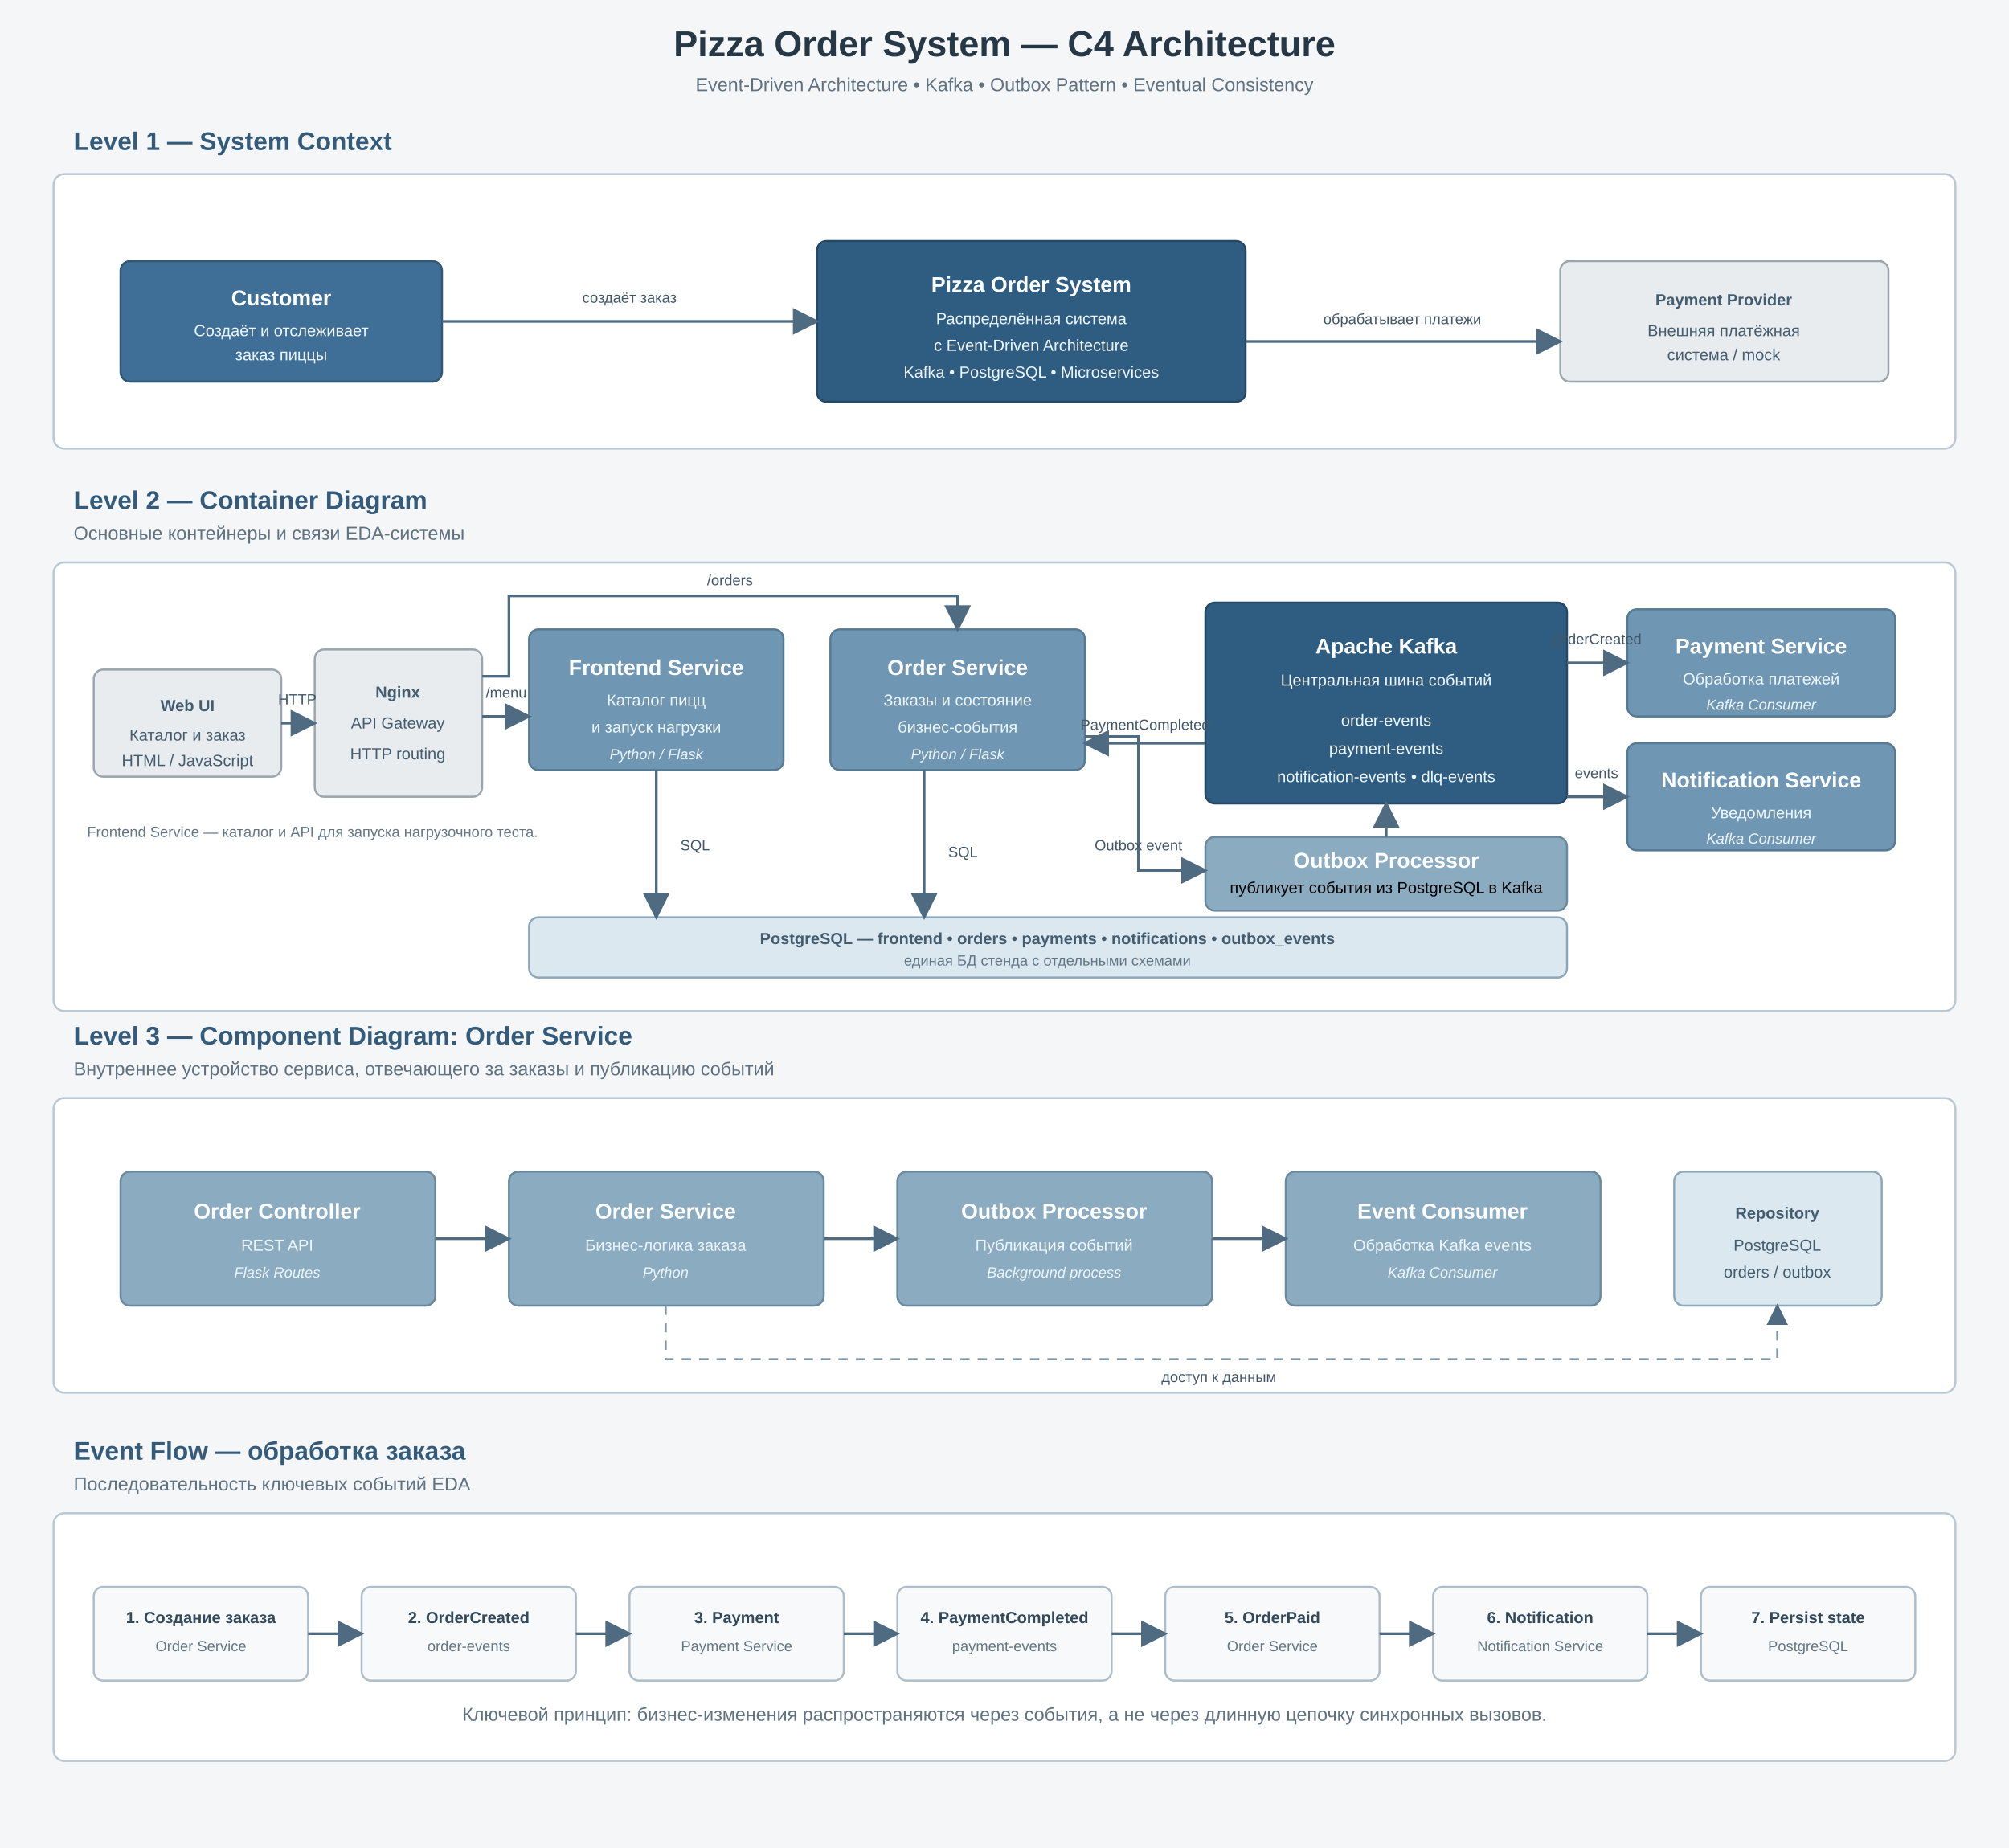
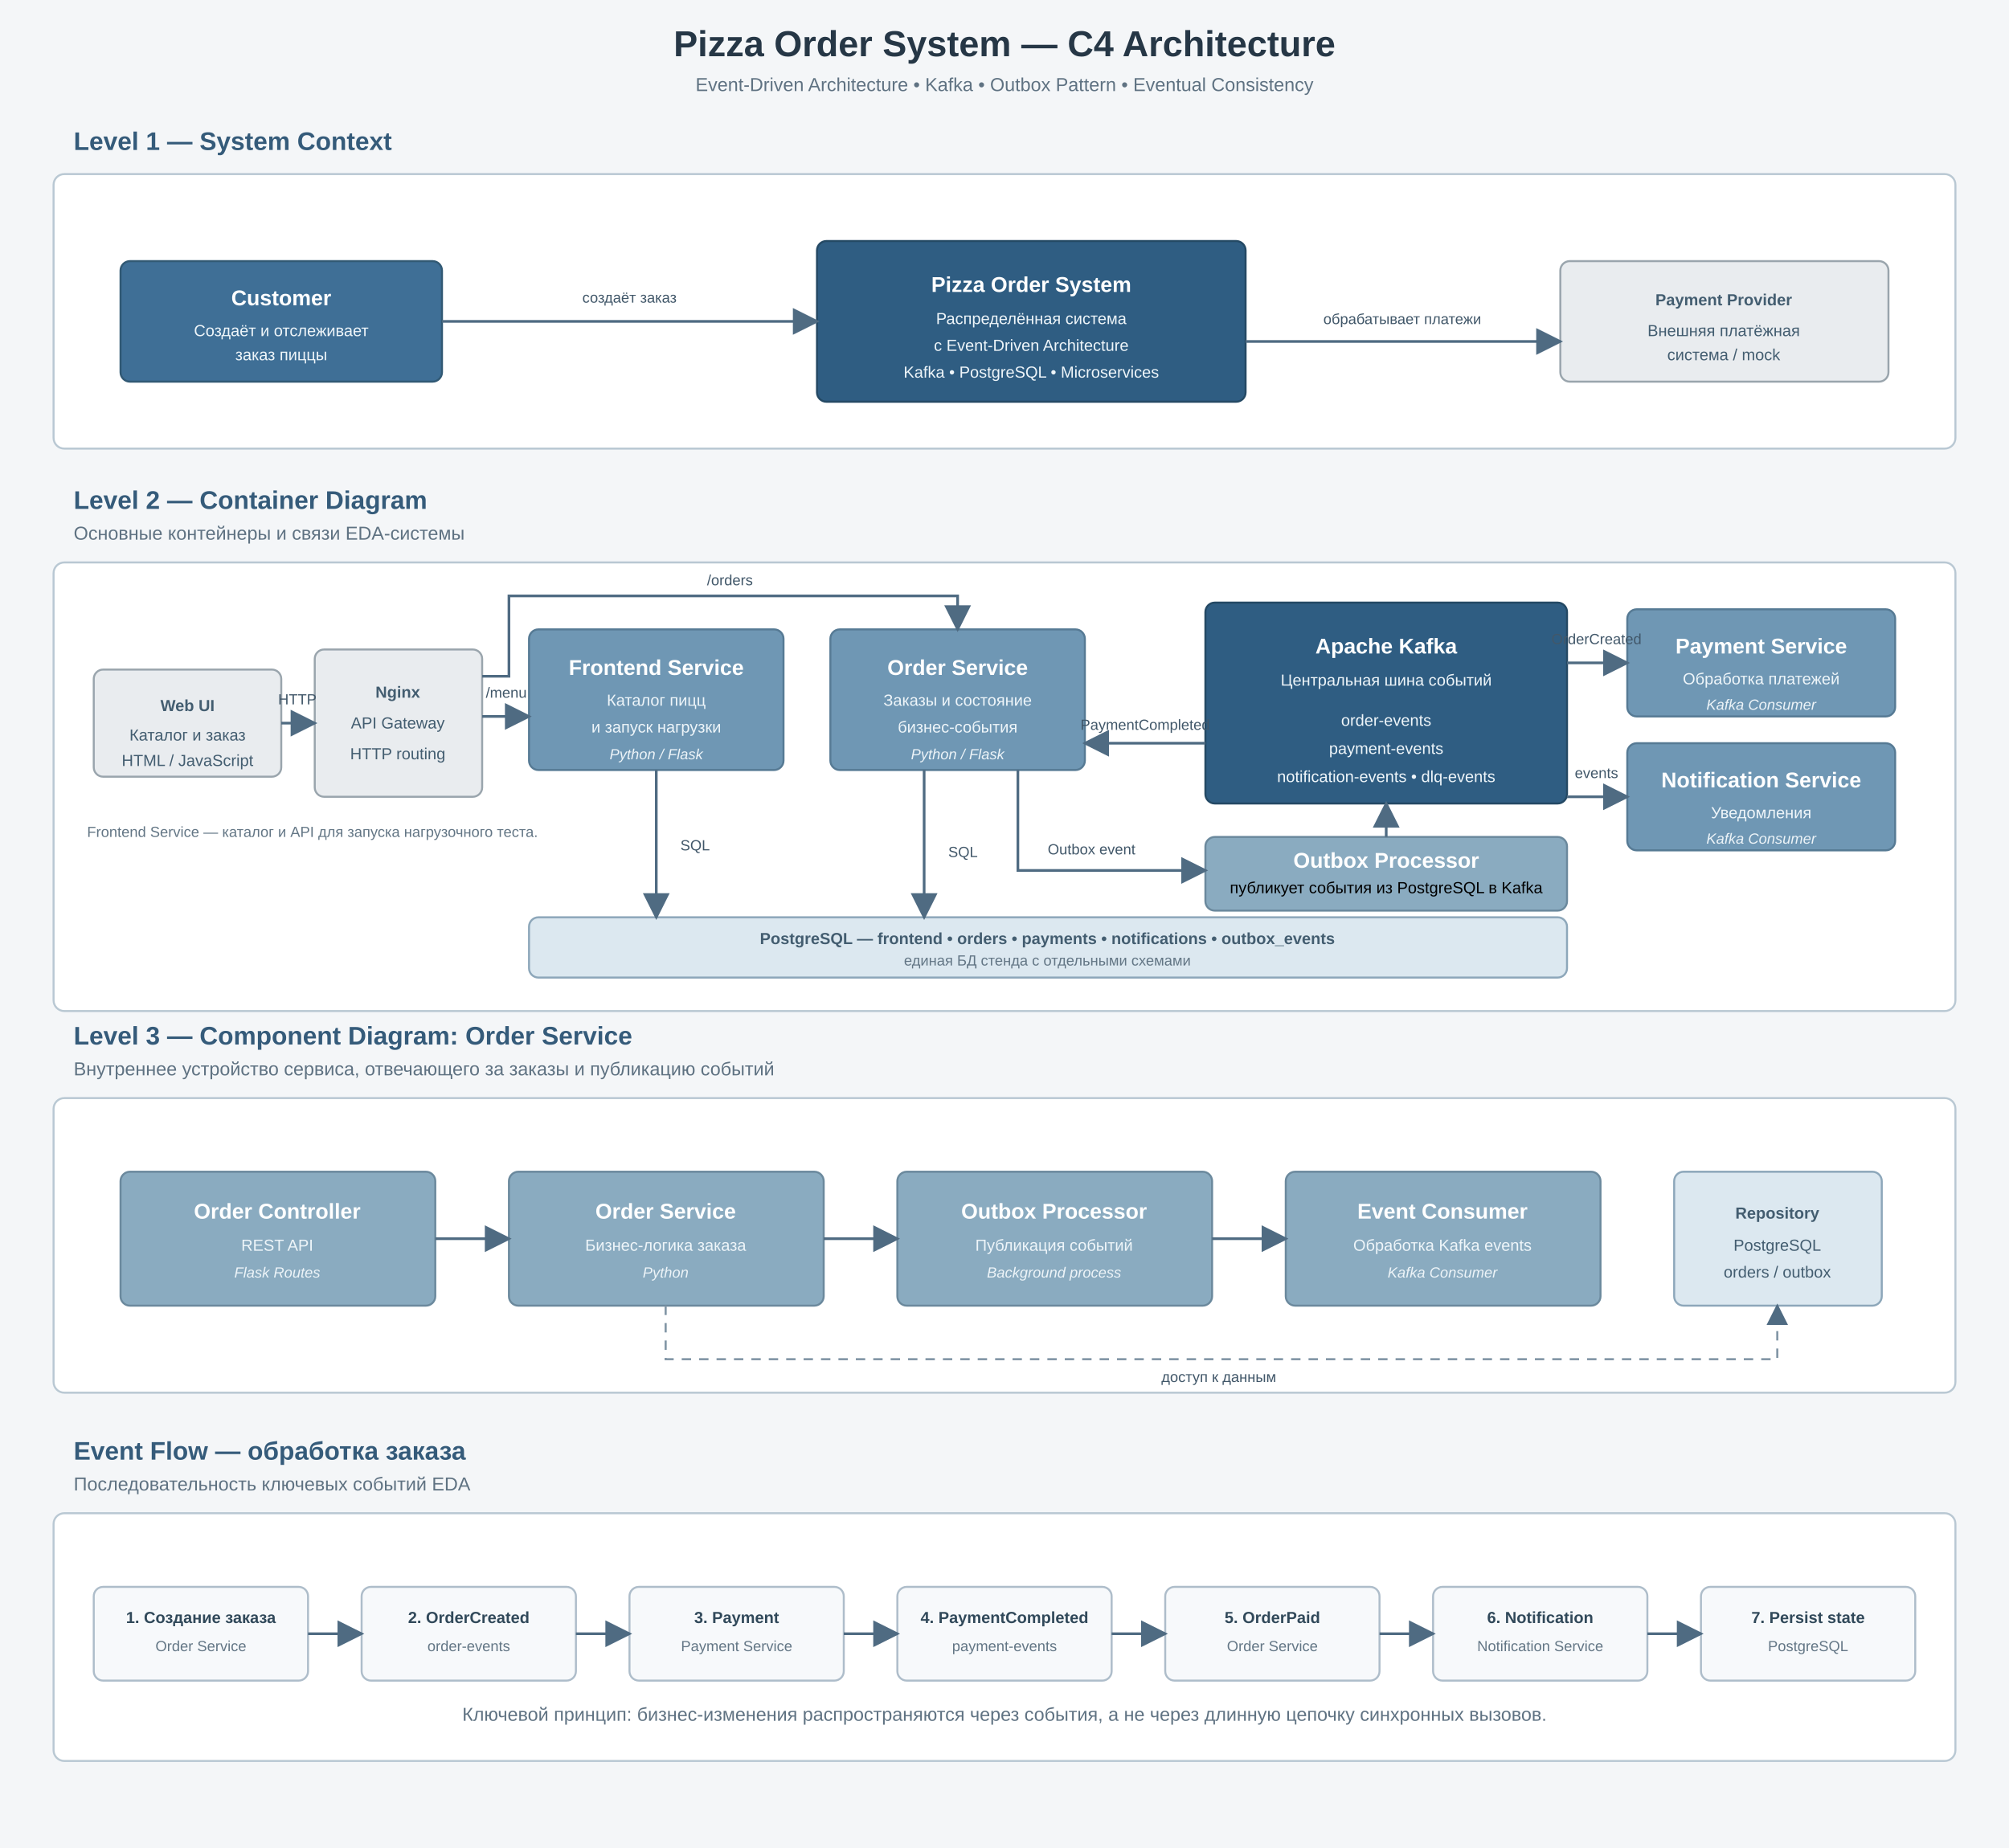
<svg xmlns="http://www.w3.org/2000/svg" width="1500" height="1380" viewBox="0 0 1500 1380">
  <defs>
    <marker id="arrow" markerWidth="10" markerHeight="10" refX="9" refY="5" orient="auto">
      <path d="M0,0 L10,5 L0,10 Z" fill="#4f6b82" />
    </marker>
    <style>
      text{font-family:Arial,Helvetica,sans-serif}
      .title{font-size:27px;font-weight:700;fill:#263746}
      .subtitle{font-size:14px;fill:#5f7282}
      .level{font-size:19px;font-weight:700;fill:#355b7a}
      .section{fill:#fff;stroke:#b9c8d3;stroke-width:1.5}
      .person{fill:#3f6f96;stroke:#315974;stroke-width:1.5}
      .system{fill:#2f5d82;stroke:#244964;stroke-width:1.5}
      .container{fill:#6f97b4;stroke:#567a94;stroke-width:1.5}
      .database{fill:#dce8f0;stroke:#8da7ba;stroke-width:1.5}
      .external{fill:#e9ecef;stroke:#9aa5ad;stroke-width:1.5}
      .component{fill:#8aabc0;stroke:#6b899d;stroke-width:1.5}
      .cardTitle{font-size:16px;font-weight:700;fill:#fff}
      .cardBody{font-size:12px;fill:#eef5f9}
      .darkBody{font-size:12px;fill:#435d70}
      .tech{font-size:11px;font-style:italic;fill:#edf4f8}
      .label{font-size:11px;fill:#415769}
      .event{font-size:11px;font-weight:700;fill:#415769}
      .flowStep{fill:#f7f9fb;stroke:#aebdca;stroke-width:1.5}
      .flowText{font-size:12px;font-weight:700;fill:#31495a}
      .note{font-size:11px;fill:#637685}
      .line{stroke:#4f6b82;stroke-width:2;fill:none;marker-end:url(#arrow)}
      .dashed{stroke:#8397a7;stroke-width:1.6;stroke-dasharray:7 6;fill:none;marker-end:url(#arrow)}
    </style>
  </defs>
  <rect width="1500" height="1380" fill="#f4f6f8" />
  <text x="750" y="42" text-anchor="middle" class="title">Pizza Order System — C4 Architecture</text>
  <text x="750" y="68" text-anchor="middle" class="subtitle">Event-Driven Architecture • Kafka • Outbox Pattern • Eventual Consistency</text>
  <text x="55" y="112" class="level">Level 1 — System Context</text>
  <rect x="40" y="130" width="1420" height="205" rx="8" class="section" />
  <rect x="90" y="195" width="240" height="90" rx="7" class="person" />
  <text x="210" y="228" text-anchor="middle" class="cardTitle">Customer</text>
  <text x="210" y="251" text-anchor="middle" class="cardBody">Создаёт и отслеживает</text>
  <text x="210" y="269" text-anchor="middle" class="cardBody">заказ пиццы</text>
  <rect x="610" y="180" width="320" height="120" rx="7" class="system" />
  <text x="770" y="218" text-anchor="middle" class="cardTitle">Pizza Order System</text>
  <text x="770" y="242" text-anchor="middle" class="cardBody">Распределённая система</text>
  <text x="770" y="262" text-anchor="middle" class="cardBody">с Event-Driven Architecture</text>
  <text x="770" y="282" text-anchor="middle" class="cardBody">Kafka • PostgreSQL • Microservices</text>
  <rect x="1165" y="195" width="245" height="90" rx="7" class="external" />
  <text x="1287" y="228" text-anchor="middle" class="darkBody" font-weight="700">Payment Provider</text>
  <text x="1287" y="251" text-anchor="middle" class="darkBody">Внешняя платёжная</text>
  <text x="1287" y="269" text-anchor="middle" class="darkBody">система / mock</text>
  <path d="M330 240 L610 240" class="line" />
  <text x="470" y="226" text-anchor="middle" class="label">создаёт заказ</text>
  <path d="M930 255 L1165 255" class="line" />
  <text x="1047" y="242" text-anchor="middle" class="label">обрабатывает платежи</text>
  <text x="55" y="380" class="level">Level 2 — Container Diagram</text>
  <text x="55" y="403" class="subtitle">Основные контейнеры и связи EDA-системы</text>
  <rect x="40" y="420" width="1420" height="335" rx="8" class="section" />
  <rect x="70" y="500" width="140" height="80" rx="7" class="external" />
  <text x="140" y="531" text-anchor="middle" class="darkBody" font-weight="700">Web UI</text>
  <text x="140" y="553" text-anchor="middle" class="darkBody">Каталог и заказ</text>
  <text x="140" y="572" text-anchor="middle" class="darkBody">HTML / JavaScript</text>
  <rect x="235" y="485" width="125" height="110" rx="7" class="external" />
  <text x="297" y="521" text-anchor="middle" class="darkBody" font-weight="700">Nginx</text>
  <text x="297" y="544" text-anchor="middle" class="darkBody">API Gateway</text>
  <text x="297" y="567" text-anchor="middle" class="darkBody">HTTP routing</text>
  <rect x="395" y="470" width="190" height="105" rx="7" class="container" />
  <text x="490" y="504" text-anchor="middle" class="cardTitle">Frontend Service</text>
  <text x="490" y="527" text-anchor="middle" class="cardBody">Каталог пицц</text>
  <text x="490" y="547" text-anchor="middle" class="cardBody">и запуск нагрузки</text>
  <text x="490" y="567" text-anchor="middle" class="tech">Python / Flask</text>
  <rect x="620" y="470" width="190" height="105" rx="7" class="container" />
  <text x="715" y="504" text-anchor="middle" class="cardTitle">Order Service</text>
  <text x="715" y="527" text-anchor="middle" class="cardBody">Заказы и состояние</text>
  <text x="715" y="547" text-anchor="middle" class="cardBody">бизнес-события</text>
  <text x="715" y="567" text-anchor="middle" class="tech">Python / Flask</text>
  <rect x="900" y="450" width="270" height="150" rx="7" class="system" />
  <text x="1035" y="488" text-anchor="middle" class="cardTitle">Apache Kafka</text>
  <text x="1035" y="512" text-anchor="middle" class="cardBody">Центральная шина событий</text>
  <text x="1035" y="542" text-anchor="middle" class="cardBody">order-events</text>
  <text x="1035" y="563" text-anchor="middle" class="cardBody">payment-events</text>
  <text x="1035" y="584" text-anchor="middle" class="cardBody">notification-events • dlq-events</text>
  <rect x="1215" y="455" width="200" height="80" rx="7" class="container" />
  <text x="1315" y="488" text-anchor="middle" class="cardTitle">Payment Service</text>
  <text x="1315" y="511" text-anchor="middle" class="cardBody">Обработка платежей</text>
  <text x="1315" y="530" text-anchor="middle" class="tech">Kafka Consumer</text>
  <rect x="1215" y="555" width="200" height="80" rx="7" class="container" />
  <text x="1315" y="588" text-anchor="middle" class="cardTitle">Notification Service</text>
  <text x="1315" y="611" text-anchor="middle" class="cardBody">Уведомления</text>
  <text x="1315" y="630" text-anchor="middle" class="tech">Kafka Consumer</text>
  <rect x="900" y="625" width="270" height="55" rx="7" class="component" />
  <text x="1035" y="648" text-anchor="middle" class="cardTitle">Outbox Processor</text>
  <text x="1035" y="667" text-anchor="middle" class="body">публикует события из PostgreSQL в Kafka</text>
  <rect x="395" y="685" width="775" height="45" rx="7" class="database" />
  <text x="782" y="705" text-anchor="middle" class="darkBody" font-weight="700">PostgreSQL — frontend • orders • payments • notifications • outbox_events</text>
  <text x="782" y="721" text-anchor="middle" class="note">единая БД стенда с отдельными схемами</text>
  <path d="M210 540 L235 540" class="line" />
  <text x="222" y="526" text-anchor="middle" class="label">HTTP</text>
  <path d="M360 535 L395 535" class="line" />
  <text x="378" y="521" text-anchor="middle" class="label">/menu</text>
  <path d="M360 505 L380 505 L380 445 L715 445 L715 470" class="line" />
  <text x="545" y="437" text-anchor="middle" class="label">/orders</text>
  <path d="M490 575 L490 685" class="line" />
  <text x="508" y="635" class="label">SQL</text>
  <path d="M690 575 L690 685" class="line" />
  <text x="708" y="640" class="label">SQL</text>
-   <path d="M810 550 L850 550 L850 650 L900 650" class="line" />
-   <text x="850" y="635" text-anchor="middle" class="label">Outbox event</text>
+   <path d="M760 575 L760 650 L900 650" class="line" />
+   <text x="815" y="638" text-anchor="middle" class="label">Outbox event</text>
  <path d="M1035 625 L1035 600" class="line" />
  <path d="M1170 495 L1215 495" class="line" />
  <text x="1192" y="481" text-anchor="middle" class="label">OrderCreated</text>
  <path d="M1170 595 L1215 595" class="line" />
  <text x="1192" y="581" text-anchor="middle" class="label">events</text>
  <path d="M900 555 L850 555 L850 555 L810 555" class="line" />
  <text x="855" y="545" text-anchor="middle" class="label">PaymentCompleted</text>
  <text x="65" y="625" class="note">Frontend Service — каталог и API для запуска нагрузочного теста.</text>
  <text x="55" y="780" class="level">Level 3 — Component Diagram: Order Service</text>
  <text x="55" y="803" class="subtitle">Внутреннее устройство сервиса, отвечающего за заказы и публикацию событий</text>
  <rect x="40" y="820" width="1420" height="220" rx="8" class="section" />
  <rect x="90" y="875" width="235" height="100" rx="7" class="component" />
  <text x="207" y="910" text-anchor="middle" class="cardTitle">Order Controller</text>
  <text x="207" y="934" text-anchor="middle" class="cardBody">REST API</text>
  <text x="207" y="954" text-anchor="middle" class="tech">Flask Routes</text>
  <rect x="380" y="875" width="235" height="100" rx="7" class="component" />
  <text x="497" y="910" text-anchor="middle" class="cardTitle">Order Service</text>
  <text x="497" y="934" text-anchor="middle" class="cardBody">Бизнес-логика заказа</text>
  <text x="497" y="954" text-anchor="middle" class="tech">Python</text>
  <rect x="670" y="875" width="235" height="100" rx="7" class="component" />
  <text x="787" y="910" text-anchor="middle" class="cardTitle">Outbox Processor</text>
  <text x="787" y="934" text-anchor="middle" class="cardBody">Публикация событий</text>
  <text x="787" y="954" text-anchor="middle" class="tech">Background process</text>
  <rect x="960" y="875" width="235" height="100" rx="7" class="component" />
  <text x="1077" y="910" text-anchor="middle" class="cardTitle">Event Consumer</text>
  <text x="1077" y="934" text-anchor="middle" class="cardBody">Обработка Kafka events</text>
  <text x="1077" y="954" text-anchor="middle" class="tech">Kafka Consumer</text>
  <rect x="1250" y="875" width="155" height="100" rx="7" class="database" />
  <text x="1327" y="910" text-anchor="middle" class="darkBody" font-weight="700">Repository</text>
  <text x="1327" y="934" text-anchor="middle" class="darkBody">PostgreSQL</text>
  <text x="1327" y="954" text-anchor="middle" class="darkBody">orders / outbox</text>
  <path d="M325 925 L380 925" class="line" />
  <path d="M615 925 L670 925" class="line" />
  <path d="M905 925 L960 925" class="line" />
  <path d="M497 975 L497 1015 L1327 1015 L1327 975" class="dashed" />
  <text x="910" y="1032" text-anchor="middle" class="label">доступ к данным</text>
  <text x="55" y="1090" class="level">Event Flow — обработка заказа</text>
  <text x="55" y="1113" class="subtitle">Последовательность ключевых событий EDA</text>
  <rect x="40" y="1130" width="1420" height="185" rx="8" class="section" />
  <rect x="70" y="1185" width="160" height="70" rx="7" class="flowStep" />
  <text x="150" y="1212" text-anchor="middle" class="flowText">1. Создание заказа</text>
  <text x="150" y="1233" text-anchor="middle" class="note">Order Service</text>
  <rect x="270" y="1185" width="160" height="70" rx="7" class="flowStep" />
  <text x="350" y="1212" text-anchor="middle" class="flowText">2. OrderCreated</text>
  <text x="350" y="1233" text-anchor="middle" class="note">order-events</text>
  <rect x="470" y="1185" width="160" height="70" rx="7" class="flowStep" />
  <text x="550" y="1212" text-anchor="middle" class="flowText">3. Payment</text>
  <text x="550" y="1233" text-anchor="middle" class="note">Payment Service</text>
  <rect x="670" y="1185" width="160" height="70" rx="7" class="flowStep" />
  <text x="750" y="1212" text-anchor="middle" class="flowText">4. PaymentCompleted</text>
  <text x="750" y="1233" text-anchor="middle" class="note">payment-events</text>
  <rect x="870" y="1185" width="160" height="70" rx="7" class="flowStep" />
  <text x="950" y="1212" text-anchor="middle" class="flowText">5. OrderPaid</text>
  <text x="950" y="1233" text-anchor="middle" class="note">Order Service</text>
  <rect x="1070" y="1185" width="160" height="70" rx="7" class="flowStep" />
  <text x="1150" y="1212" text-anchor="middle" class="flowText">6. Notification</text>
  <text x="1150" y="1233" text-anchor="middle" class="note">Notification Service</text>
  <rect x="1270" y="1185" width="160" height="70" rx="7" class="flowStep" />
  <text x="1350" y="1212" text-anchor="middle" class="flowText">7. Persist state</text>
  <text x="1350" y="1233" text-anchor="middle" class="note">PostgreSQL</text>
  <path d="M230 1220 L270 1220" class="line" />
  <path d="M430 1220 L470 1220" class="line" />
  <path d="M630 1220 L670 1220" class="line" />
  <path d="M830 1220 L870 1220" class="line" />
  <path d="M1030 1220 L1070 1220" class="line" />
  <path d="M1230 1220 L1270 1220" class="line" />
  <text x="750" y="1285" text-anchor="middle" class="subtitle">Ключевой принцип: бизнес-изменения распространяются через события, а не через длинную цепочку синхронных вызовов.</text>
</svg>
